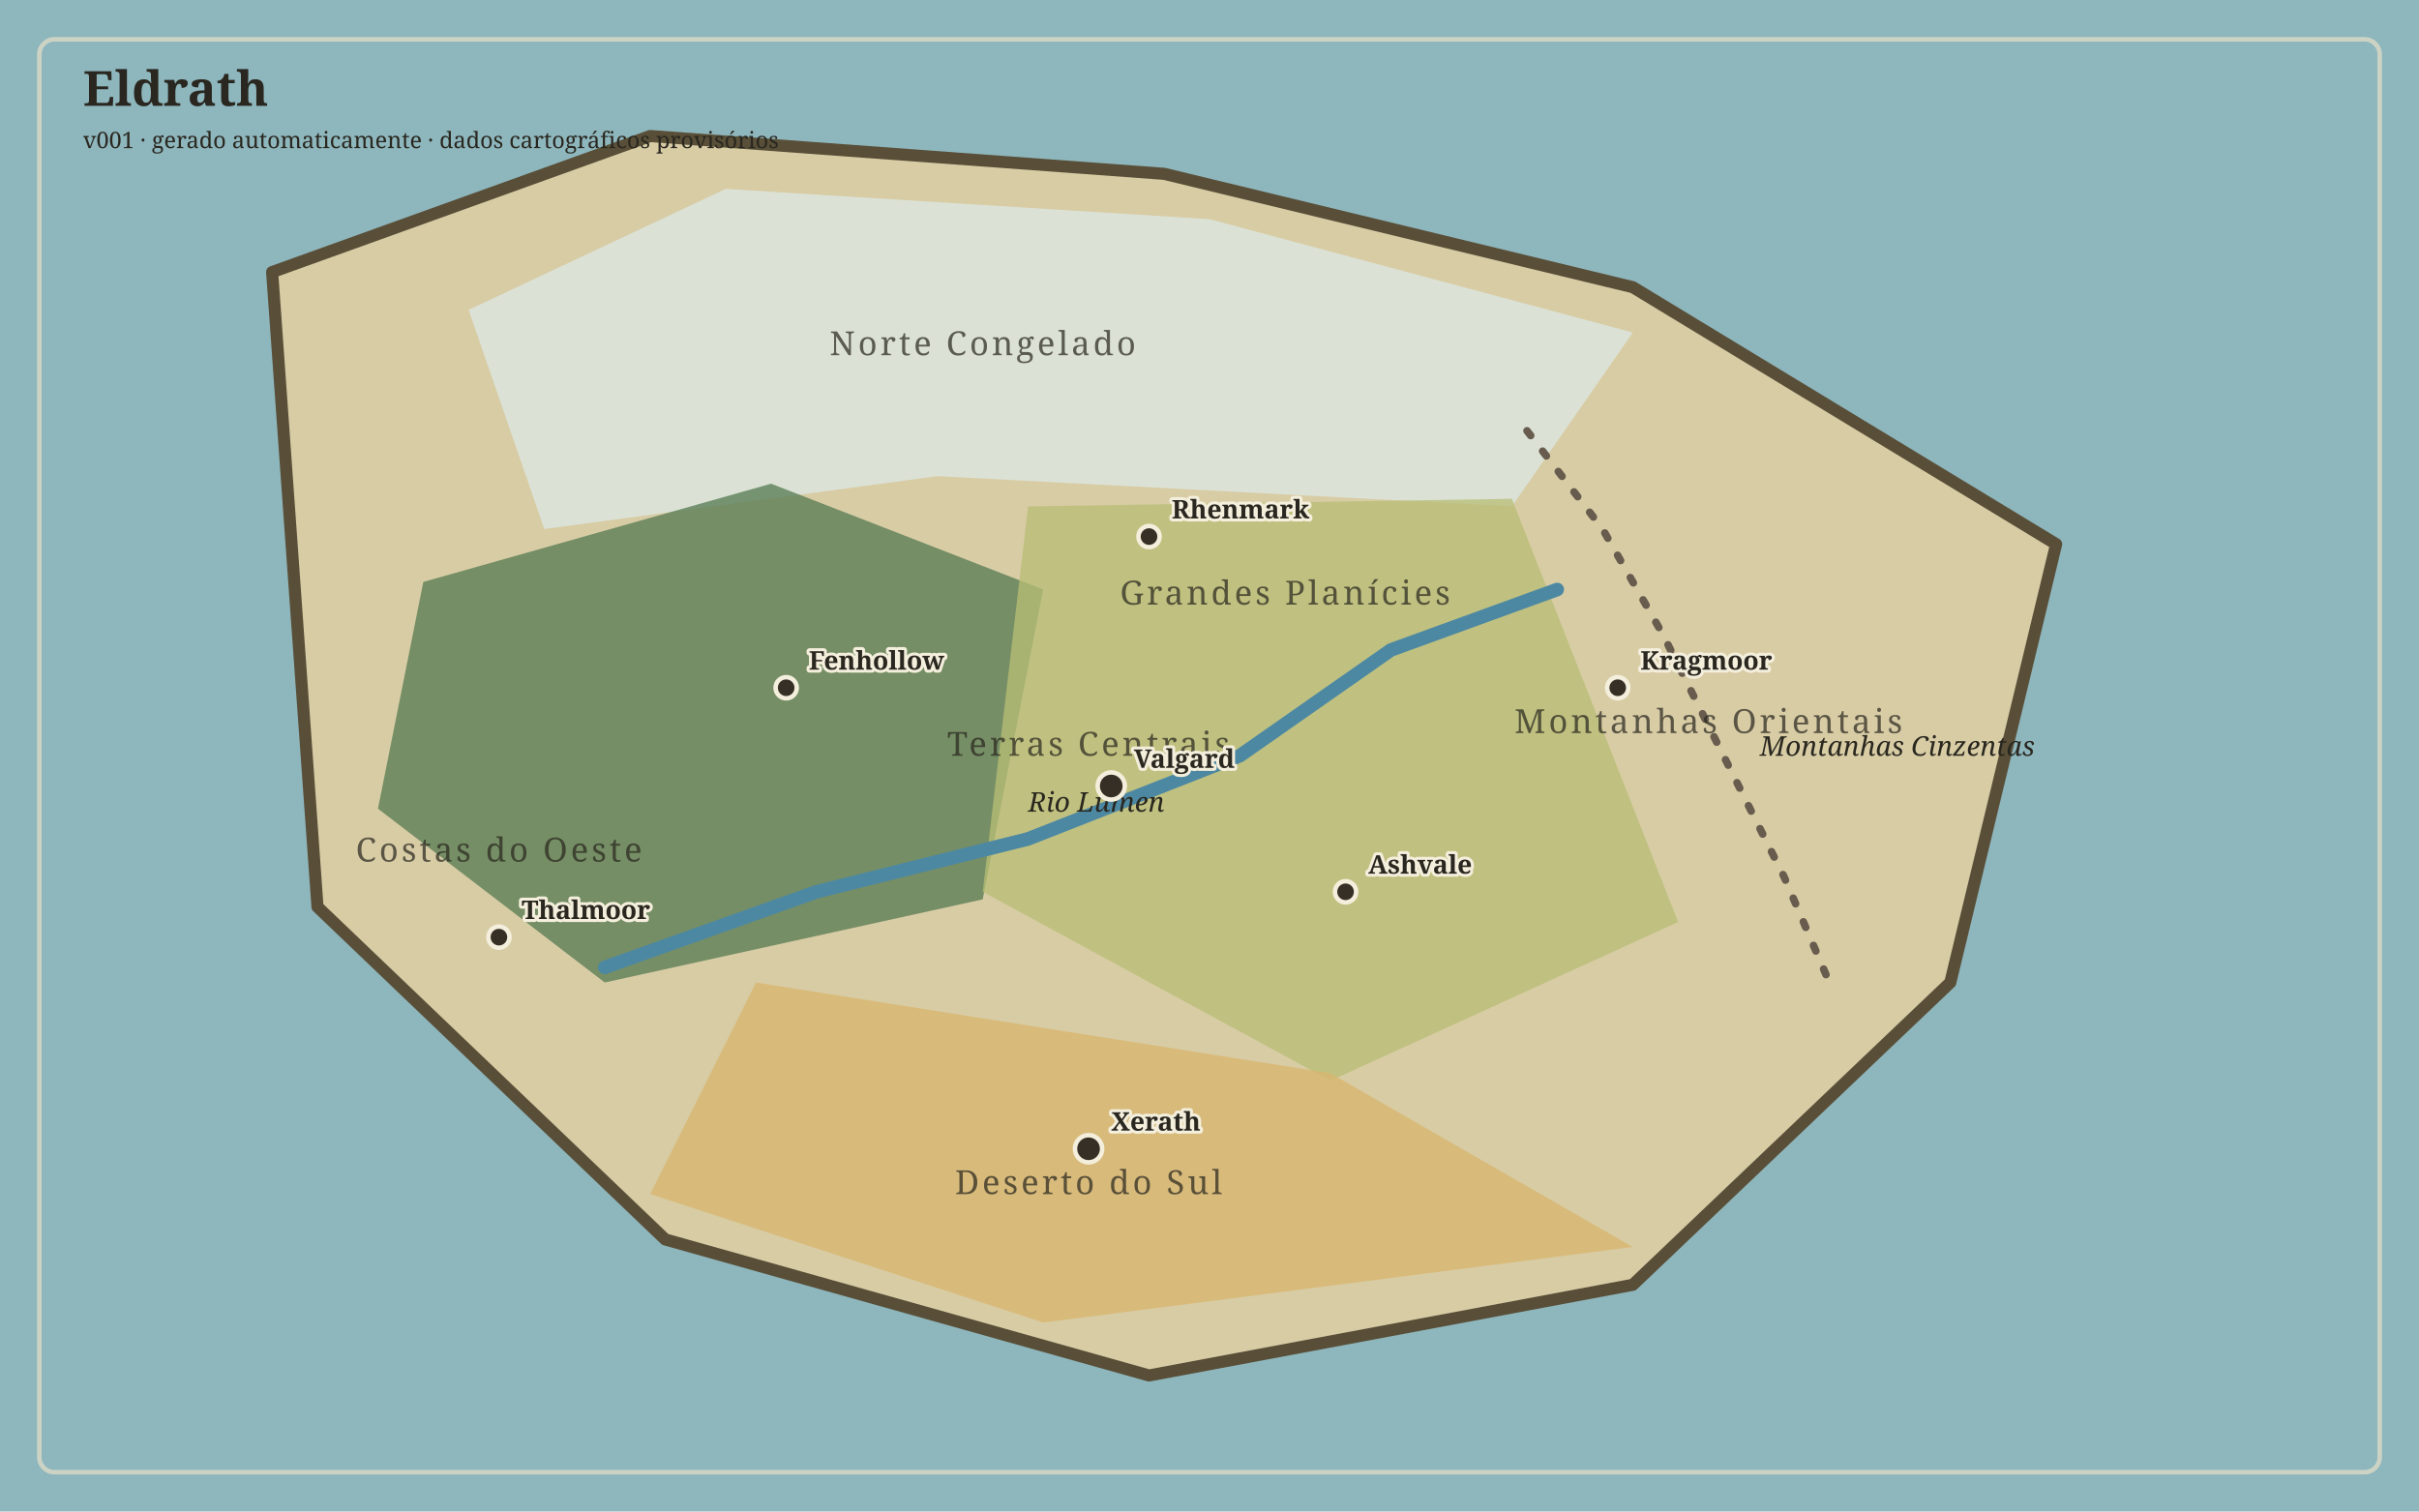
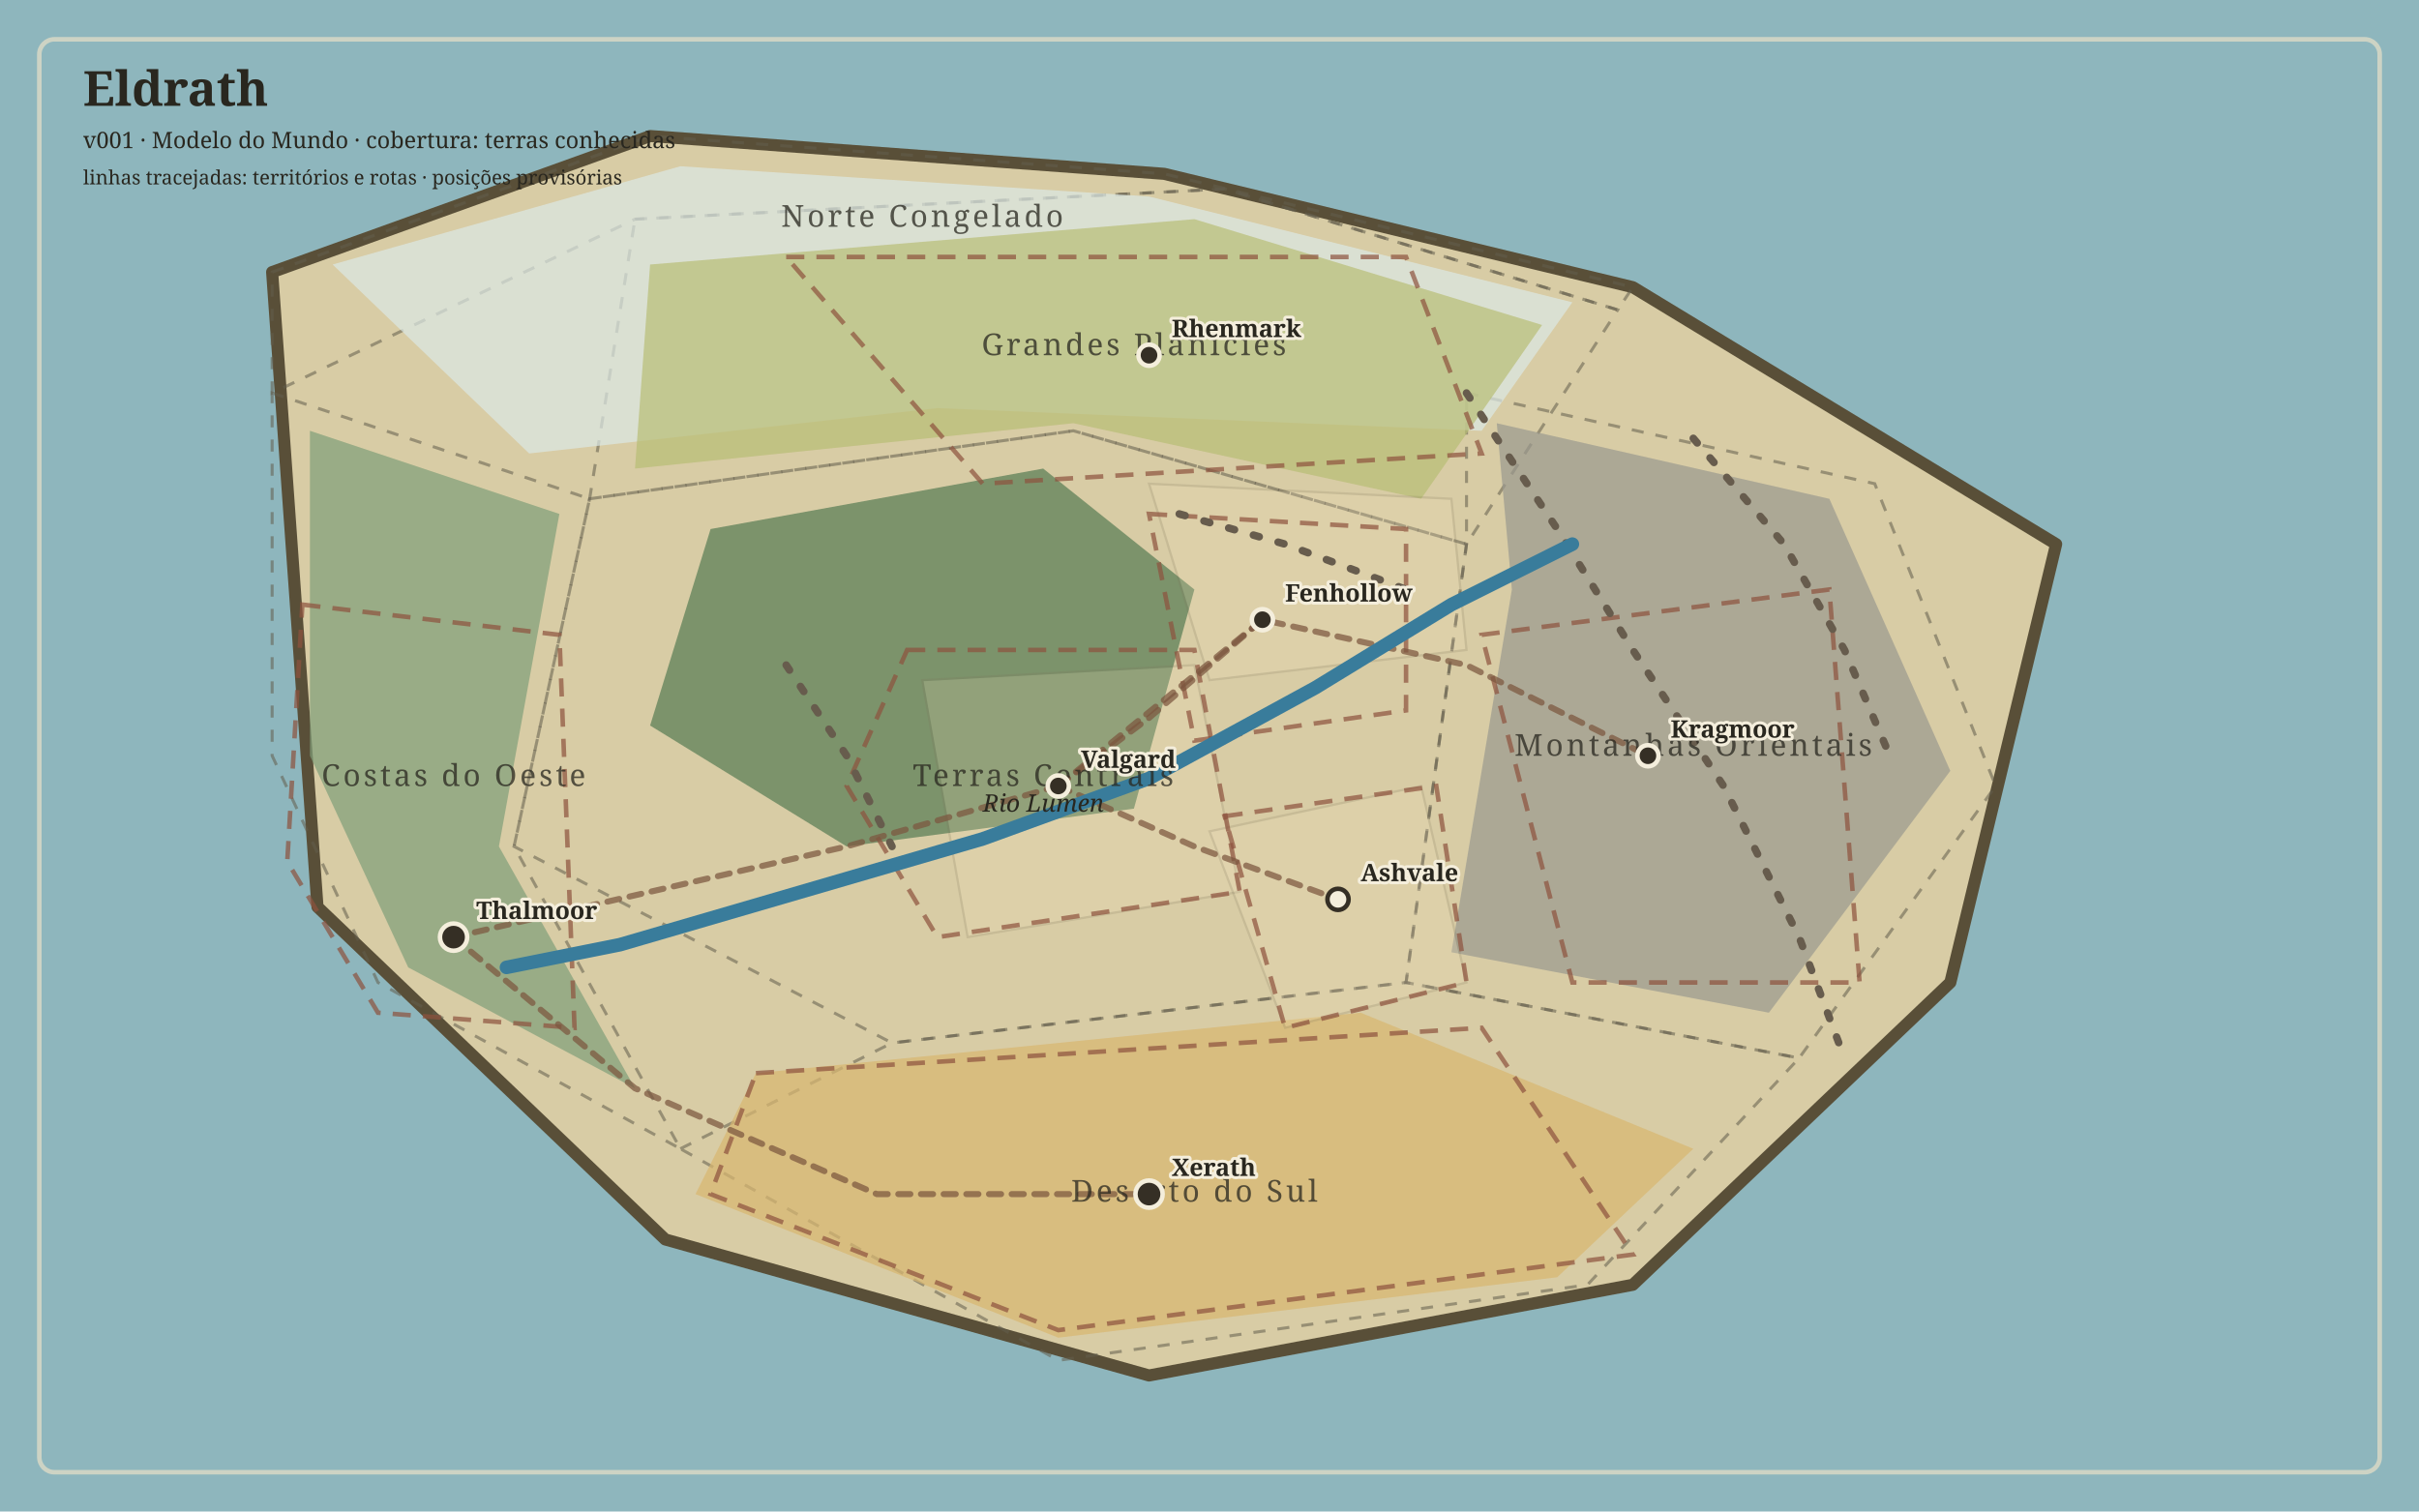
<svg xmlns="http://www.w3.org/2000/svg" viewBox="0 0 1600 1000" role="img" aria-labelledby="map-title map-description">
-   <defs>
-     <filter id="paper">
-       <feTurbulence baseFrequency=".7" numOctaves="3" seed="17" result="noise" />
-       <feBlend in="SourceGraphic" in2="noise" mode="multiply" />
-     </filter>
-   </defs>
-   <style>text{font-family:Georgia,serif;fill:#29271f}.region-label{font-size:22px;letter-spacing:2px;opacity:.72}.feature-label{font-size:18px;font-style:italic}.settlement-label{font-size:17px;font-weight:700;paint-order:stroke;stroke:#f4eedc;stroke-width:4px;stroke-linejoin:round}.coast{fill:#d8cca5;stroke:#594f38;stroke-width:8;stroke-linejoin:round}.biome{stroke:none;opacity:.76}.river{fill:none;stroke:#4d88a2;stroke-width:9;stroke-linecap:round}.mountain-line{fill:none;stroke:#675c4d;stroke-width:5;stroke-dasharray:4 13;stroke-linecap:round}.settlement{fill:#352f25;stroke:#f4eedc;stroke-width:3}</style>
+   <style>text{font-family:Georgia,serif;fill:#29271f}.region-label{font-size:20px;letter-spacing:2px;opacity:.76}.feature-label{font-size:16px;font-style:italic}.settlement-label{font-size:16px;font-weight:700;paint-order:stroke;stroke:#f4eedc;stroke-width:4px;stroke-linejoin:round}.coast{fill:#d8cca5;stroke:#594f38;stroke-width:8;stroke-linejoin:round}.region{fill:none;stroke:#625d4c;stroke-width:2;stroke-dasharray:8 8;opacity:.55}.subregion{fill:#f2e4bd;stroke:#786d55;stroke-width:1.5;opacity:.18}.biome{stroke:none;opacity:.7}.territory{fill:none;stroke:#8d513d;stroke-width:3;stroke-dasharray:12 8;opacity:.7}.route{fill:none;stroke:#7b563f;stroke-width:4;stroke-dasharray:8 7;stroke-linecap:round;opacity:.72}.river{fill:none;stroke:#397c9b;stroke-width:9;stroke-linecap:round}.lake{fill:#4d88a2;stroke:#315f73;stroke-width:3}.relief{fill:none;stroke:#675c4d;stroke-width:5;stroke-dasharray:4 13;stroke-linecap:round}.settlement{fill:#352f25;stroke:#f4eedc;stroke-width:3}.neutral{fill:#f4eedc;stroke:#352f25;stroke-width:3}</style>
  <g id="layer-background">
    <rect width="100%" height="100%" fill="#8eb6bd" />
    <rect x="26" y="26" width="1548" height="948" rx="10" fill="none" stroke="#e8e0c8" stroke-width="3" opacity=".7" />
  </g>
  <g id="layer-continents">
    <polygon id="continent-eldrath" class="coast" points="180,180 430,90 770,115 1080,190 1360,360 1290,650 1080,850 760,910 440,820 210,600" />
  </g>
+   <g id="layer-regions">
+     <polygon id="region-central" class="region" points="390,330 710,285 970,360 930,650 590,690 340,560" />
+     <polygon id="region-west" class="region" points="180,260 390,330 340,560 450,760 250,650 180,500" />
+     <polygon id="region-east" class="region" points="970,260 1240,320 1320,520 1190,700 930,650 970,360" />
+     <polygon id="region-plains" class="region" points="420,145 810,125 1070,205 970,360 710,285 390,330" />
+     <polygon id="region-south" class="region" points="450,760 590,690 930,650 1190,700 1050,850 700,900" />
+     <polygon id="region-north" class="region" points="180,180 430,90 770,115 1080,190 1070,205 810,125 420,145 180,260" />
+   </g>
  <g id="layer-biomes">
-     <polygon id="biome-north" class="biome" fill="#dce8e5" points="310,205 480,125 800,145 1080,220 1000,335 620,315 360,350" />
-     <polygon id="biome-ossandra" class="biome" fill="#557a52" points="280,385 510,320 690,390 650,595 400,650 250,535" />
-     <polygon id="biome-plains" class="biome" fill="#b8bd75" points="680,335 1000,330 1110,610 880,715 650,590" />
-     <polygon id="biome-xerath" class="biome" fill="#d8b66f" points="500,650 880,710 1080,825 690,875 430,790" />
+     <polygon id="biome-north" class="biome" fill="#dce8e5" points="220,175 450,110 760,130 1040,200 980,285 620,270 350,300" />
+     <polygon id="biome-ossandra" class="biome" fill="#557a52" points="470,350 690,310 790,390 750,535 560,560 430,480" />
+     <polygon id="biome-plains" class="biome" fill="#b8bd75" points="430,175 790,145 1020,215 940,330 710,280 420,310" />
+     <polygon id="biome-xerath" class="biome" fill="#d8b66f" points="500,710 900,670 1120,760 1030,845 700,885 460,790" />
+     <polygon id="biome-west-coast" class="biome" fill="#7f9e79" points="205,285 370,340 330,560 420,720 270,640 205,500" />
+     <polygon id="biome-east-alpine" class="biome" fill="#9a998f" points="990,280 1210,330 1290,510 1170,670 960,630 1000,390" />
  </g>
-   <g id="layer-mountains">
-     <polyline id="mountains-grey" class="mountain-line" points="1010,285 1060,350 1100,420 1140,500 1180,580 1210,650" />
-     <text class="feature-label" x="1164" y="500">Montanhas Cinzentas</text>
+   <g id="layer-subregions">
+     <polygon id="subregion-valgard-valley" class="subregion" points="610,450 790,440 820,590 640,620" />
+     <polygon id="subregion-ashvale-valley" class="subregion" points="800,550 940,520 970,650 850,680" />
+     <polygon id="subregion-eastern-hills" class="subregion" points="760,320 960,330 970,430 800,450" />
+   </g>
+   <g id="layer-territories">
+     <polygon id="territory-valgard" class="territory" points="600,430 790,430 820,590 620,620 560,520" />
+     <polygon id="territory-fenhollow" class="territory" points="760,340 930,350 930,470 790,490" />
+     <polygon id="territory-kragmoor" class="territory" points="980,420 1210,390 1230,650 1040,650" />
+     <polygon id="territory-thalmoor" class="territory" points="200,400 370,420 380,680 250,670 190,570" />
+     <polygon id="territory-rhenmark" class="territory" points="520,170 930,170 980,300 650,320" />
+     <polygon id="territory-xerath" class="territory" points="500,710 980,680 1080,830 700,880 470,790" />
+     <polygon id="territory-ashvale" class="territory" points="810,540 950,520 970,650 850,680" />
+   </g>
+   <g id="layer-lakes">
+   </g>
+   <g id="layer-routes">
+     <polyline id="route-valgard-fenhollow" class="route" points="700,520 760,475 835,410" />
+     <polyline id="route-valgard-ashvale" class="route" points="700,520 790,560 885,595" />
+     <polyline id="route-valgard-kragmoor" class="route" points="700,520 835,410 970,440 1090,500" />
+     <polyline id="route-valgard-thalmoor" class="route" points="700,520 560,560 430,590 300,620" />
+     <polyline id="route-thalmoor-xerath" class="route" points="300,620 420,720 580,790 760,790" />
+   </g>
+   <g id="layer-relief">
+     <polyline id="relief-eastern-mountains" class="relief" points="970,260 1030,350 1080,430 1140,520 1190,620 1220,700" />
+     <polyline id="relief-grey-mountains" class="relief" points="1120,290 1180,360 1220,430 1250,500" />
+     <polyline id="relief-eastern-hills" class="relief" points="780,340 850,360 930,390" />
+     <polyline id="relief-western-hills" class="relief" points="520,440 560,500 590,560" />
  </g>
  <g id="layer-rivers">
-     <polyline id="river-lumen" class="river" points="1030,390 920,430 820,500 680,555 540,590 400,640" />
-     <text class="feature-label" x="680" y="537">Rio Lumen</text>
+     <polyline id="river-lumen" class="river" points="1040,360 960,400 870,455 760,515 650,555 530,590 410,625 335,640" />
+     <text class="feature-label" x="650" y="537">Rio Lumen</text>
  </g>
-   <g id="layer-regions">
-     <text id="region-central" class="region-label" x="720" y="500" text-anchor="middle">Terras Centrais</text>
-     <text id="region-west" class="region-label" x="330" y="570" text-anchor="middle">Costas do Oeste</text>
-     <text id="region-east" class="region-label" x="1130" y="485" text-anchor="middle">Montanhas Orientais</text>
-     <text id="region-plains" class="region-label" x="850" y="400" text-anchor="middle">Grandes Planícies</text>
-     <text id="region-south" class="region-label" x="720" y="790" text-anchor="middle">Deserto do Sul</text>
-     <text id="region-north" class="region-label" x="650" y="235" text-anchor="middle">Norte Congelado</text>
+   <g id="layer-region-labels">
+     <text id="label-region-central" class="region-label" x="690" y="520" text-anchor="middle">Terras Centrais</text>
+     <text id="label-region-west" class="region-label" x="300" y="520" text-anchor="middle">Costas do Oeste</text>
+     <text id="label-region-east" class="region-label" x="1120" y="500" text-anchor="middle">Montanhas Orientais</text>
+     <text id="label-region-plains" class="region-label" x="750" y="235" text-anchor="middle">Grandes Planícies</text>
+     <text id="label-region-south" class="region-label" x="790" y="795" text-anchor="middle">Deserto do Sul</text>
+     <text id="label-region-north" class="region-label" x="610" y="150" text-anchor="middle">Norte Congelado</text>
  </g>
  <g id="layer-settlements">
    <g id="settlement-valgard">
-       <circle class="settlement" cx="735" cy="520" r="9" />
-       <text class="settlement-label" x="750" y="508">Valgard</text>
+       <circle class="settlement" cx="700" cy="520" r="7" />
+       <text class="settlement-label" x="715" y="508">Valgard</text>
    </g>
    <g id="settlement-fenhollow">
-       <circle class="settlement" cx="520" cy="455" r="7" />
-       <text class="settlement-label" x="535" y="443">Fenhollow</text>
+       <circle class="settlement" cx="835" cy="410" r="7" />
+       <text class="settlement-label" x="850" y="398">Fenhollow</text>
    </g>
    <g id="settlement-ashvale">
-       <circle class="settlement" cx="890" cy="590" r="7" />
-       <text class="settlement-label" x="905" y="578">Ashvale</text>
+       <circle class="neutral" cx="885" cy="595" r="7" />
+       <text class="settlement-label" x="900" y="583">Ashvale</text>
    </g>
    <g id="settlement-kragmoor">
-       <circle class="settlement" cx="1070" cy="455" r="7" />
-       <text class="settlement-label" x="1085" y="443">Kragmoor</text>
+       <circle class="settlement" cx="1090" cy="500" r="7" />
+       <text class="settlement-label" x="1105" y="488">Kragmoor</text>
    </g>
    <g id="settlement-thalmoor">
-       <circle class="settlement" cx="330" cy="620" r="7" />
-       <text class="settlement-label" x="345" y="608">Thalmoor</text>
+       <circle class="settlement" cx="300" cy="620" r="9" />
+       <text class="settlement-label" x="315" y="608">Thalmoor</text>
    </g>
    <g id="settlement-rhenmark">
-       <circle class="settlement" cx="760" cy="355" r="7" />
-       <text class="settlement-label" x="775" y="343">Rhenmark</text>
+       <circle class="settlement" cx="760" cy="235" r="7" />
+       <text class="settlement-label" x="775" y="223">Rhenmark</text>
    </g>
    <g id="settlement-xerath">
-       <circle class="settlement" cx="720" cy="760" r="9" />
-       <text class="settlement-label" x="735" y="748">Xerath</text>
+       <circle class="settlement" cx="760" cy="790" r="9" />
+       <text class="settlement-label" x="775" y="778">Xerath</text>
    </g>
  </g>
  <g id="layer-metadata">
    <text x="55" y="70" font-size="32" font-weight="700">Eldrath</text>
-     <text x="55" y="98" font-size="15">v001 · gerado automaticamente · dados cartográficos provisórios</text>
+     <text x="55" y="98" font-size="15">v001 · Modelo do Mundo · cobertura: terras conhecidas</text>
+     <text x="55" y="122" font-size="13">linhas tracejadas: territórios e rotas · posições provisórias</text>
  </g>
</svg>
